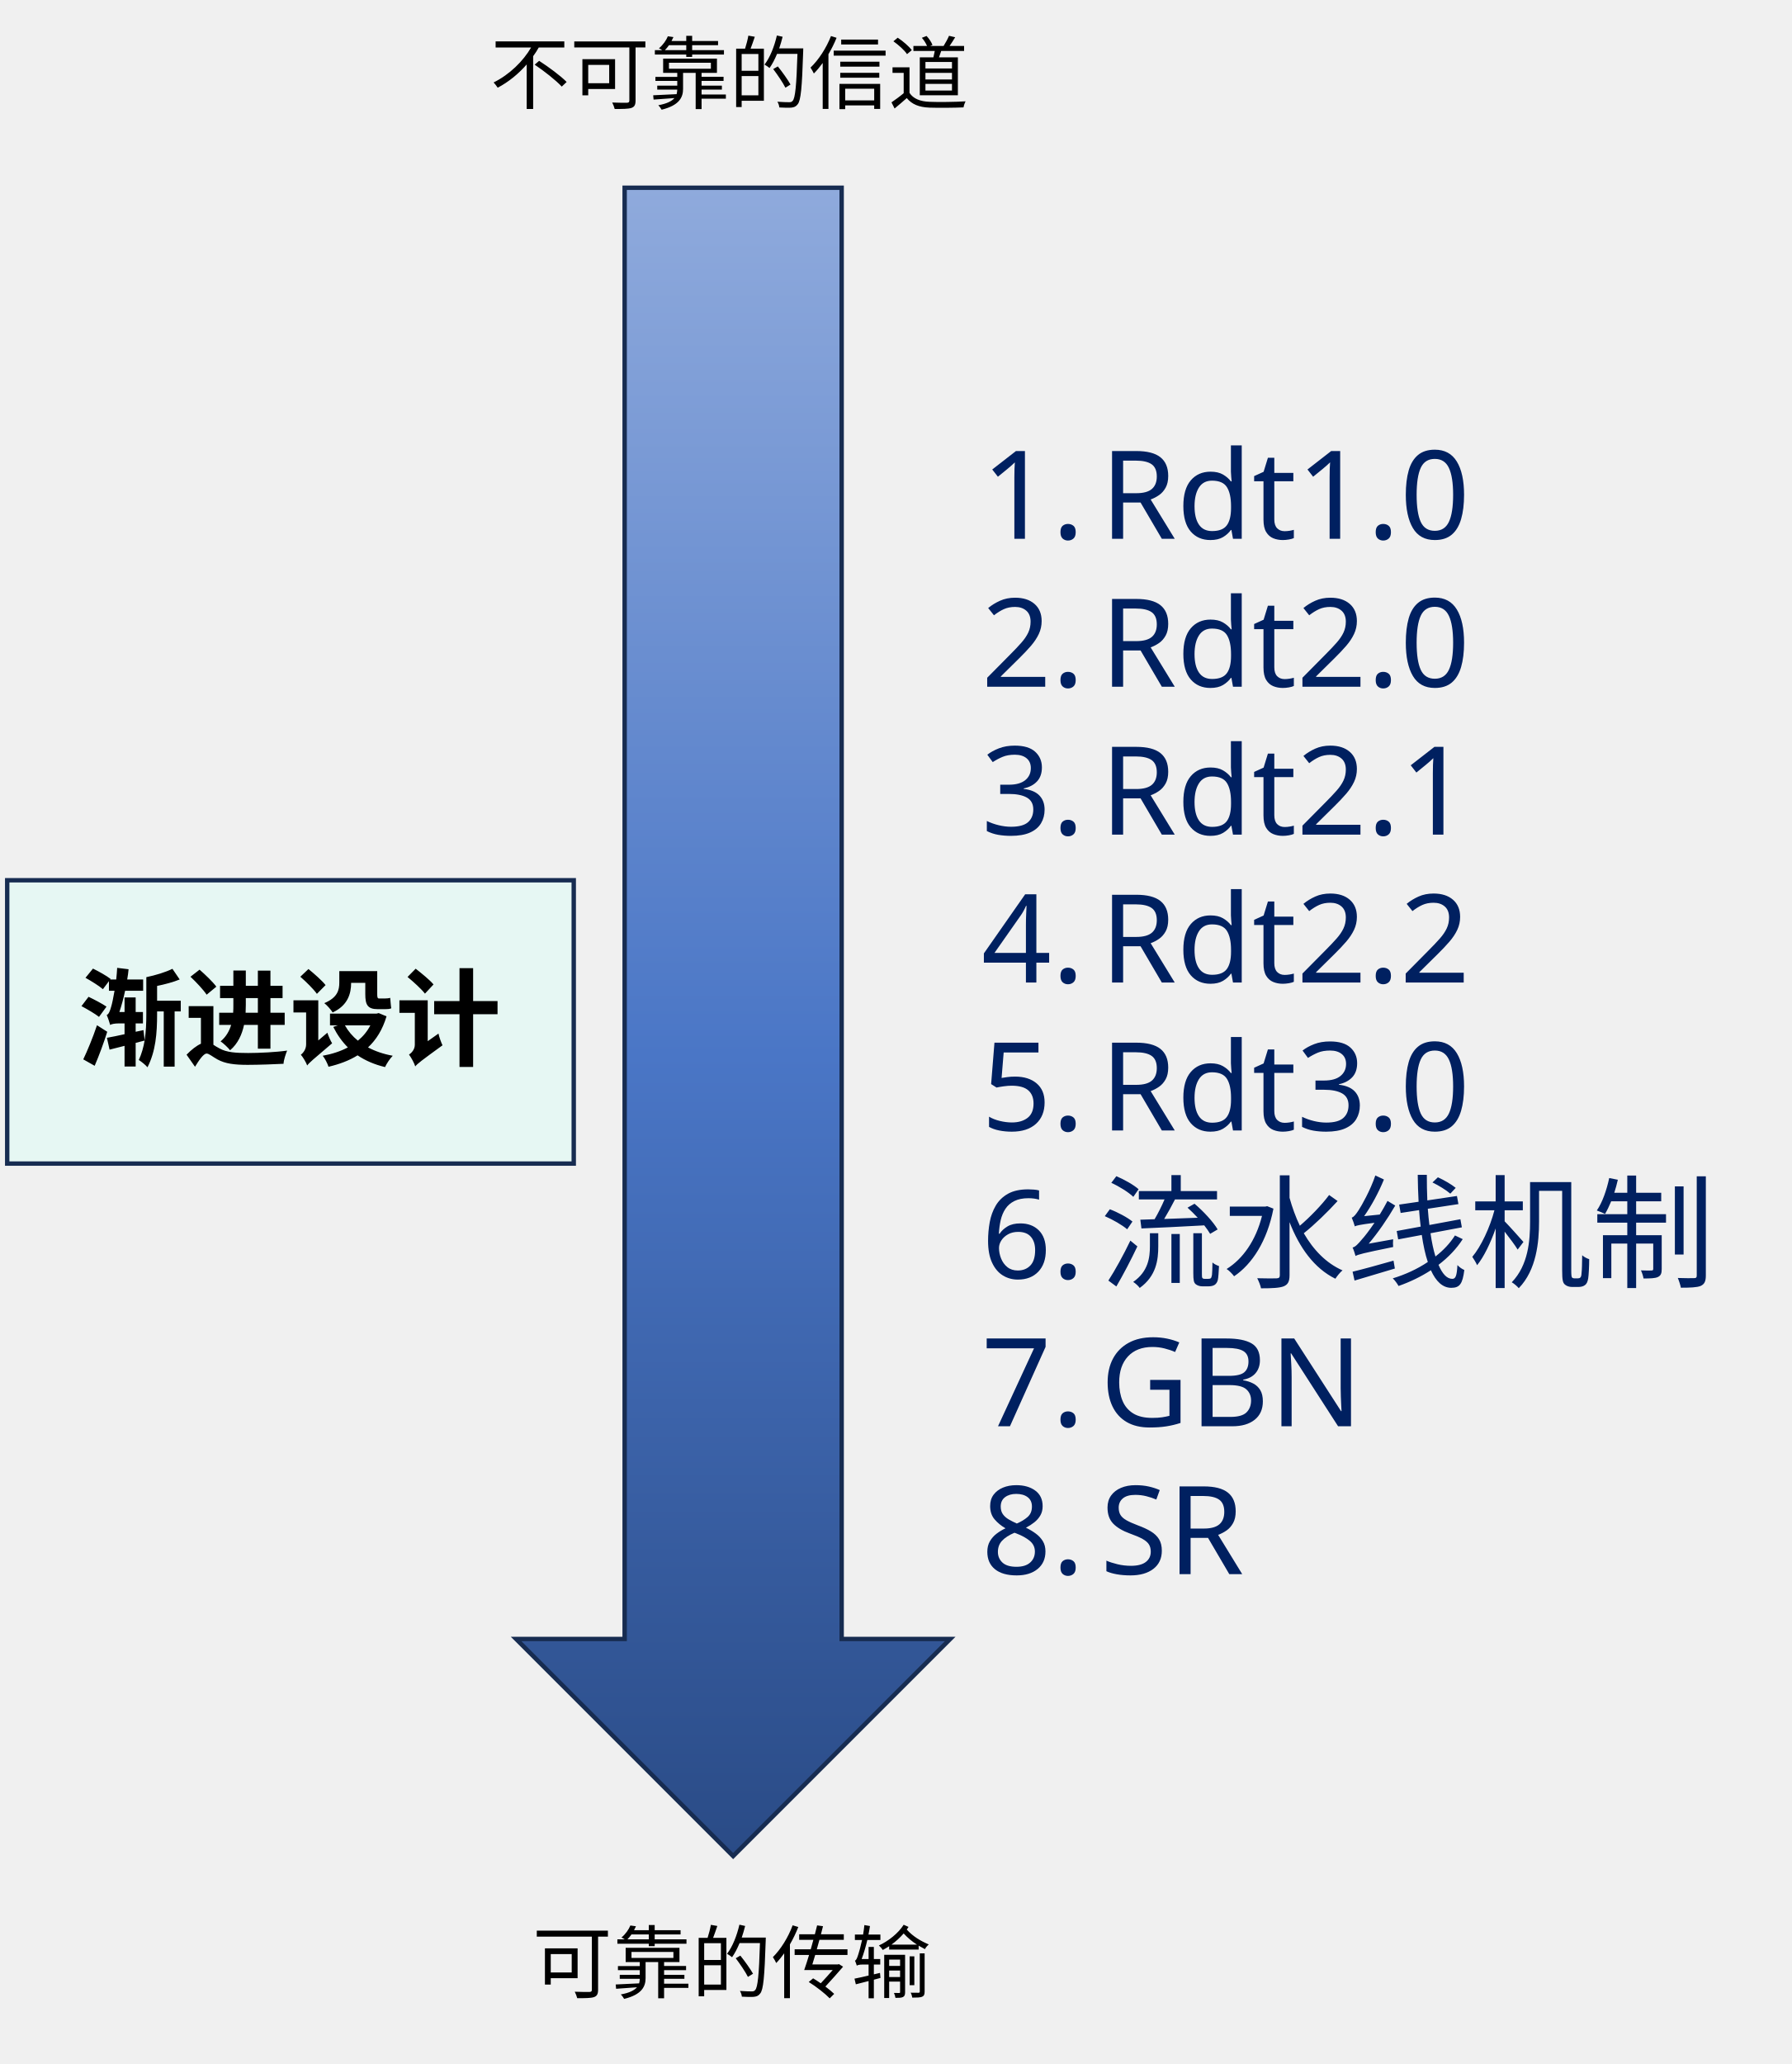
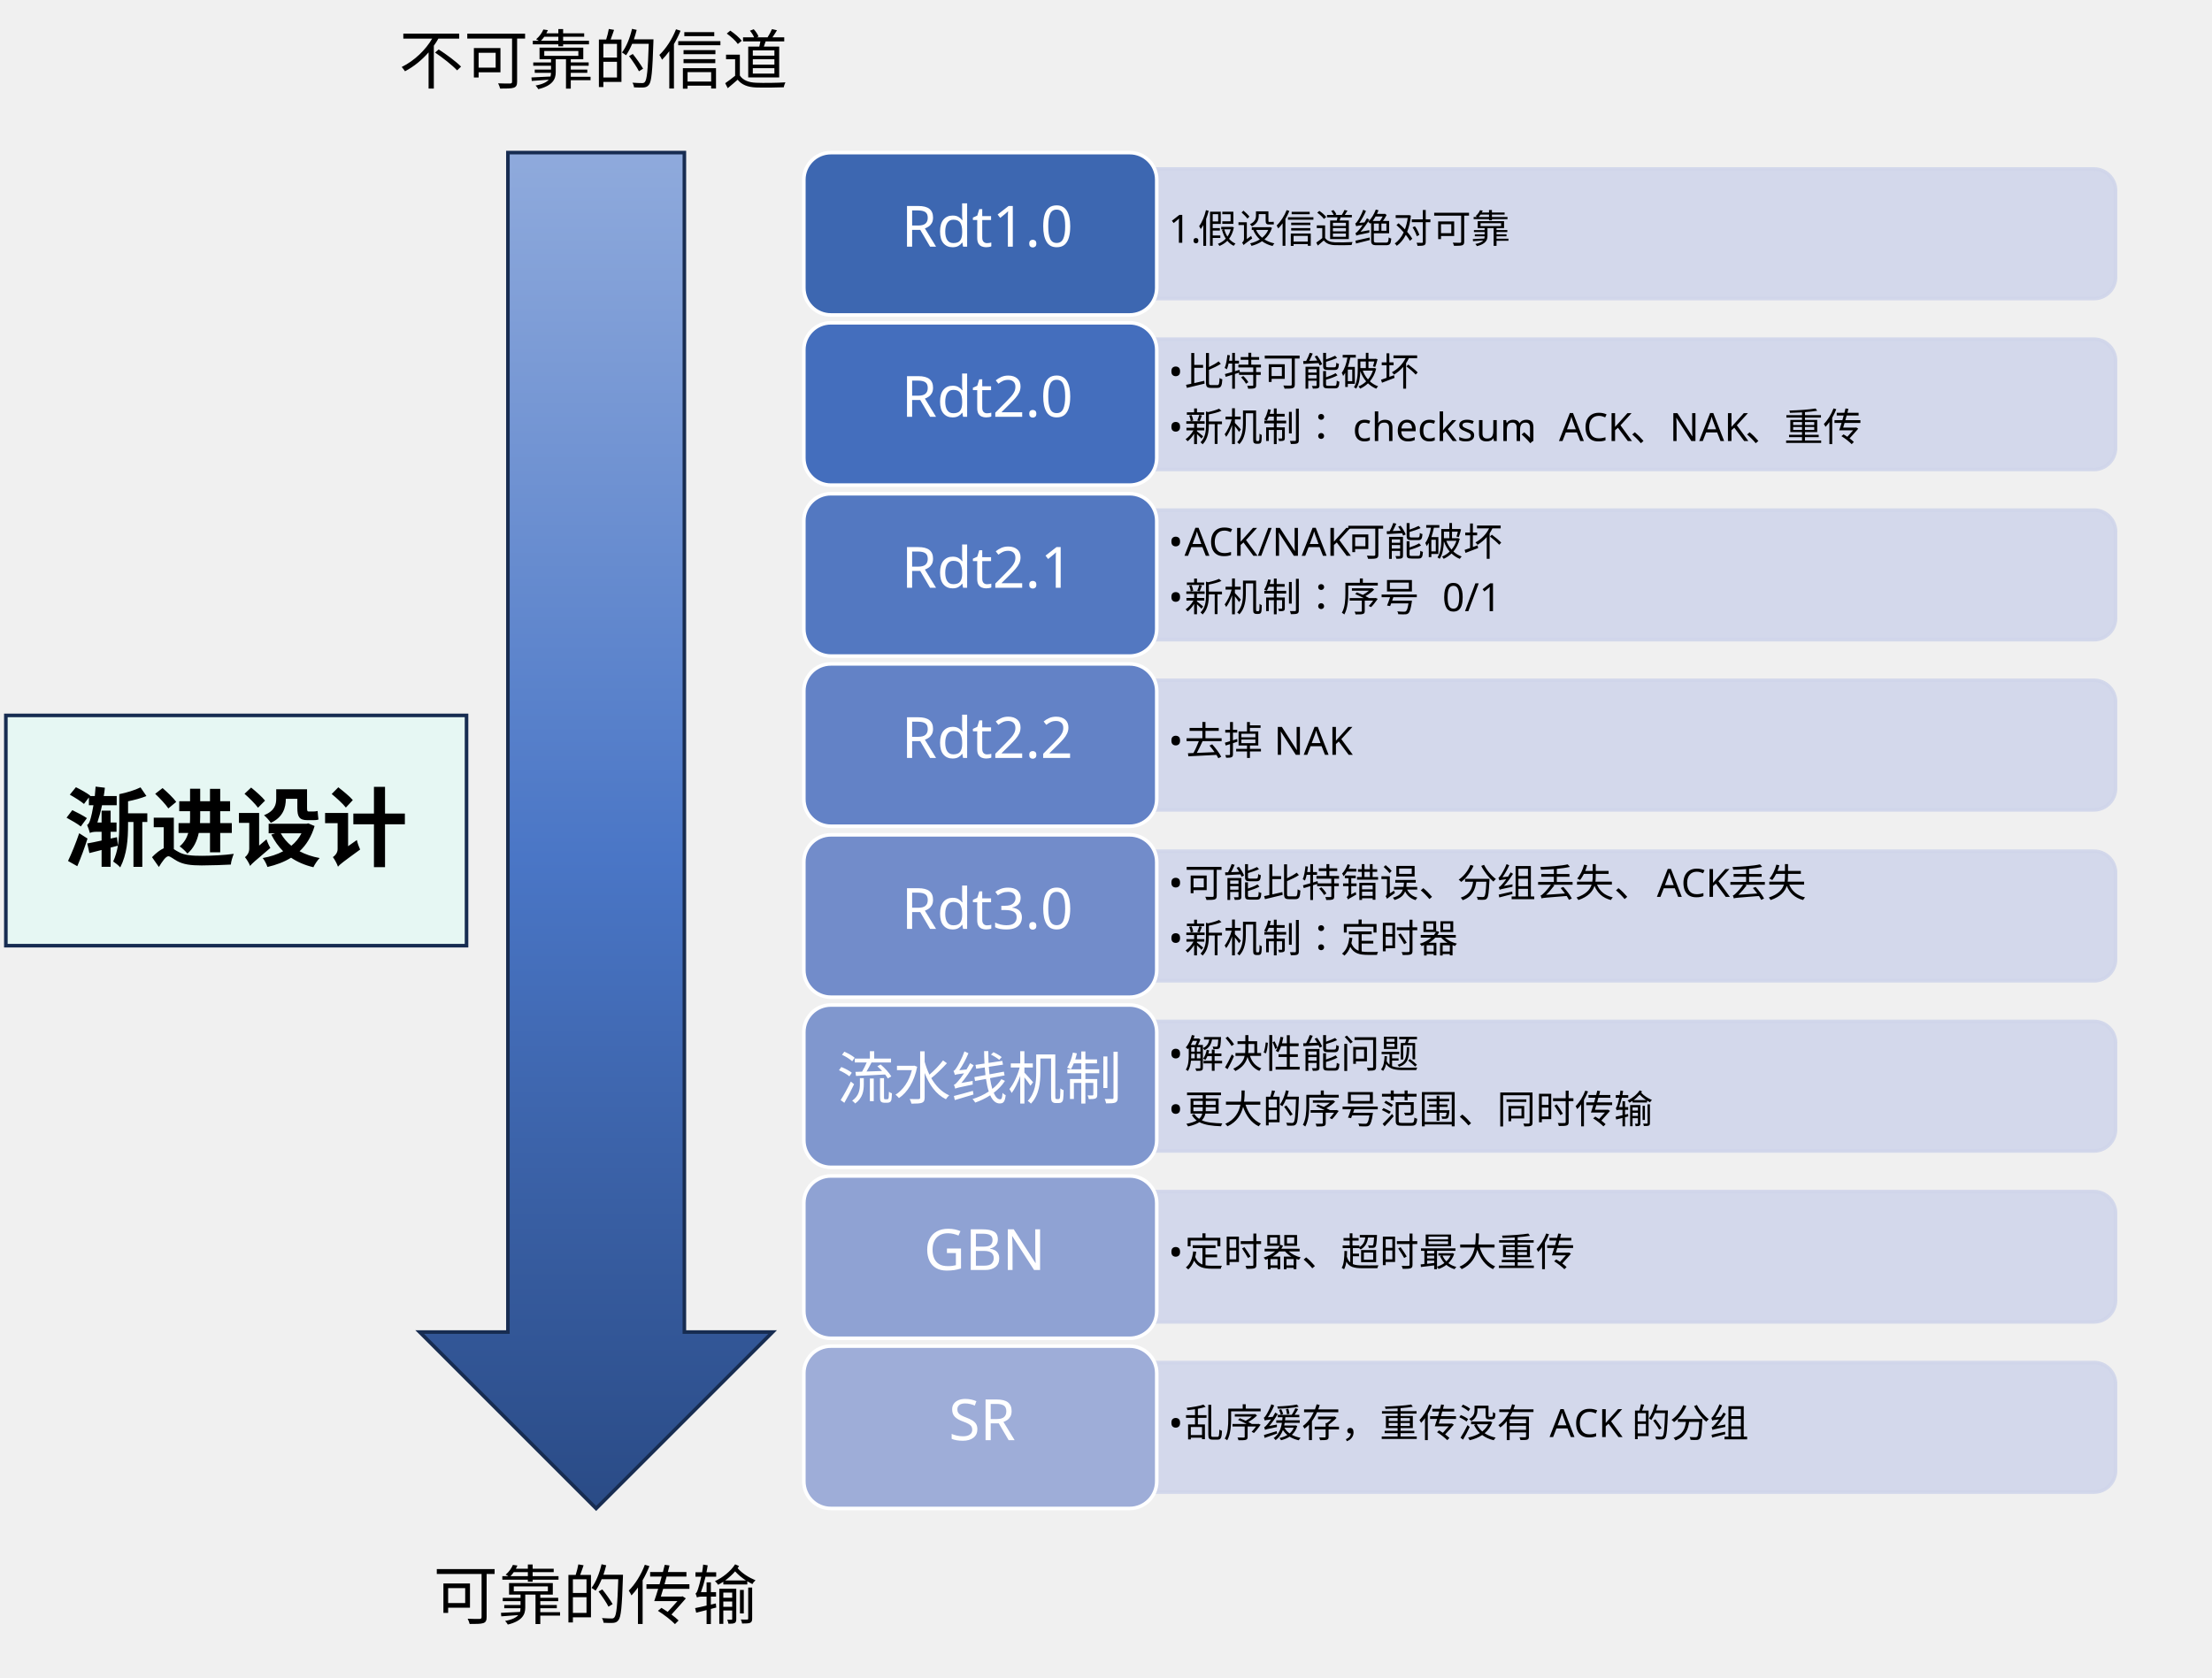
- <svg xmlns="http://www.w3.org/2000/svg" xml:space="preserve" width="1866" height="2149" overflow="hidden">
+ <svg xmlns="http://www.w3.org/2000/svg" xml:space="preserve" width="2833" height="2149" overflow="hidden">
  <defs>
-     <linearGradient id="a" x1="2426.5" x2="2426.5" y1="2106.5" y2="369.5" gradientUnits="userSpaceOnUse" spreadMethod="reflect">
+     <linearGradient id="a" x1="822.5" x2="822.5" y1="2106.5" y2="369.5" gradientUnits="userSpaceOnUse" spreadMethod="reflect">
      <stop offset="0" stop-color="#2a4b86" />
      <stop offset=".48" stop-color="#4a76c6" />
      <stop offset="1" stop-color="#8faadc" />
    </linearGradient>
  </defs>
-   <path fill="url(#a)" fill-rule="evenodd" stroke="#172c51" stroke-miterlimit="8" stroke-width="4.583" d="M2200.5 1880.5h113v-1511h226v1511h113l-226 226Z" transform="translate(-1663 -174)" />
-   <text fill="#002060" font-family="DengXian,DengXian_MSFontService,sans-serif" font-size="128" font-weight="400" transform="translate(1021.93 561)">1.</text>
-   <text fill="#002060" font-family="DengXian,DengXian_MSFontService,sans-serif" font-size="128" font-weight="400" transform="translate(1145.68 561)">Rdt1.0</text>
-   <text fill="#002060" font-family="DengXian,DengXian_MSFontService,sans-serif" font-size="128" font-weight="400" transform="translate(1021.93 715)">2.</text>
-   <text fill="#002060" font-family="DengXian,DengXian_MSFontService,sans-serif" font-size="128" font-weight="400" transform="translate(1145.68 715)">Rdt2.0</text>
-   <text fill="#002060" font-family="DengXian,DengXian_MSFontService,sans-serif" font-size="128" font-weight="400" transform="translate(1021.93 869)">3.</text>
-   <text fill="#002060" font-family="DengXian,DengXian_MSFontService,sans-serif" font-size="128" font-weight="400" transform="translate(1145.68 869)">Rdt2.1</text>
-   <text fill="#002060" font-family="DengXian,DengXian_MSFontService,sans-serif" font-size="128" font-weight="400" transform="translate(1021.93 1023)">4.</text>
-   <text fill="#002060" font-family="DengXian,DengXian_MSFontService,sans-serif" font-size="128" font-weight="400" transform="translate(1145.68 1023)">Rdt2.2</text>
-   <text fill="#002060" font-family="DengXian,DengXian_MSFontService,sans-serif" font-size="128" font-weight="400" transform="translate(1021.93 1177)">5.</text>
-   <text fill="#002060" font-family="DengXian,DengXian_MSFontService,sans-serif" font-size="128" font-weight="400" transform="translate(1145.68 1177)">Rdt3.0</text>
-   <text fill="#002060" font-family="DengXian,DengXian_MSFontService,sans-serif" font-size="128" font-weight="400" transform="translate(1021.93 1331)">6.</text>
-   <text fill="#002060" font-family="DengXian,DengXian_MSFontService,sans-serif" font-size="128" font-weight="400" transform="translate(1145.68 1331)">流水线机制</text>
-   <text fill="#002060" font-family="DengXian,DengXian_MSFontService,sans-serif" font-size="128" font-weight="400" transform="translate(1021.93 1485)">7.</text>
-   <text fill="#002060" font-family="DengXian,DengXian_MSFontService,sans-serif" font-size="128" font-weight="400" transform="translate(1145.68 1485)">GBN</text>
-   <text fill="#002060" font-family="DengXian,DengXian_MSFontService,sans-serif" font-size="128" font-weight="400" transform="translate(1021.93 1639)">8.</text>
-   <text fill="#002060" font-family="DengXian,DengXian_MSFontService,sans-serif" font-size="128" font-weight="400" transform="translate(1145.68 1639)">SR</text>
+   <path fill="url(#a)" fill-rule="evenodd" stroke="#172c51" stroke-miterlimit="8" stroke-width="4.583" d="M596.5 1880.5h113v-1511h226v1511h113l-226 226Z" transform="translate(-59 -174)" />
  <path fill="#e6f7f3" stroke="#172c51" stroke-miterlimit="8" stroke-width="4.583" d="M7.5 916.5h590v295H7.5z" />
-   <text font-family="DengXian,DengXian_MSFontService,sans-serif" font-size="110" font-weight="700" transform="translate(81.76 1101)">渐进设计</text>
-   <text font-family="DengXian,DengXian_MSFontService,sans-serif" font-size="83" font-weight="400" transform="translate(510.41 107)">不可靠的信道</text>
-   <text font-family="DengXian,DengXian_MSFontService,sans-serif" font-size="83" font-weight="400" transform="translate(554.38 2074)">可靠的传输</text>
+   <text font-family="DengXian,DengXian_MSFontService,sans-serif" font-size="110" font-weight="700" transform="translate(82.165 1101)">渐进设计</text>
+   <text font-family="DengXian,DengXian_MSFontService,sans-serif" font-size="83" font-weight="400" transform="translate(510.817 107)">不可靠的信道</text>
+   <text font-family="DengXian,DengXian_MSFontService,sans-serif" font-size="83" font-weight="400" transform="translate(554.784 2074)">可靠的传输</text>
+   <path fill="#cfd5ea" fill-opacity=".902" fill-rule="evenodd" stroke="#cfd5ea" stroke-miterlimit="8" stroke-opacity=".902" stroke-width="4.583" d="M2709.5 244.168v110.664c0 15.281-12.39 27.668-27.67 27.668H1481.5v-166h1200.33c15.28 0 27.67 12.387 27.67 27.668Z" />
+   <text font-family="DengXian,DengXian_MSFontService,sans-serif" font-size="50" font-weight="400" transform="translate(1496.42 311)">1.</text>
+   <text font-family="DengXian,DengXian_MSFontService,sans-serif" font-size="50" font-weight="400" transform="translate(1534.02 311)">假设信道绝对可靠</text>
+   <path fill="#3d67b1" fill-rule="evenodd" stroke="#fff" stroke-miterlimit="8" stroke-width="4.583" d="M1029.5 230.167c0-19.146 15.52-34.667 34.67-34.667h382.66c19.15 0 34.67 15.521 34.67 34.667v138.666c0 19.146-15.52 34.667-34.67 34.667h-382.66c-19.15 0-34.67-15.521-34.67-34.667Z" />
+   <text fill="#fff" font-family="DengXian,DengXian_MSFontService,sans-serif" font-size="73" font-weight="400" transform="translate(1154.55 316)">Rdt1.0</text>
+   <path fill="#cfd5ea" fill-opacity=".902" fill-rule="evenodd" stroke="#cfd5ea" stroke-miterlimit="8" stroke-opacity=".902" stroke-width="4.583" d="M2709.5 462.334v111.332c0 15.372-12.46 27.834-27.83 27.834H1481.5v-167h1200.17c15.37 0 27.83 12.462 27.83 27.834Z" />
+   <text font-family="DengXian,DengXian_MSFontService,sans-serif" font-size="50" font-weight="400" transform="translate(1496.42 494)">•</text>
+   <text font-family="DengXian,DengXian_MSFontService,sans-serif" font-size="50" font-weight="400" transform="translate(1517.04 494)">比特可能破坏</text>
+   <text font-family="DengXian,DengXian_MSFontService,sans-serif" font-size="50" font-weight="400" transform="translate(1496.42 565)">•</text>
+   <text font-family="DengXian,DengXian_MSFontService,sans-serif" font-size="50" font-weight="400" transform="translate(1517.04 565)">新机制：</text>
+   <text font-family="DengXian,DengXian_MSFontService,sans-serif" font-size="50" font-weight="400" transform="translate(1732.53 565)">checksum</text>
+   <text font-family="DengXian,DengXian_MSFontService,sans-serif" font-size="50" font-weight="400" transform="translate(1946.2 565)">、</text>
+   <text font-family="DengXian,DengXian_MSFontService,sans-serif" font-size="50" font-weight="400" transform="translate(1996.62 565)">ACK</text>
+   <text font-family="DengXian,DengXian_MSFontService,sans-serif" font-size="50" font-weight="400" transform="translate(2087.85 565)">、</text>
+   <text font-family="DengXian,DengXian_MSFontService,sans-serif" font-size="50" font-weight="400" transform="translate(2138.27 565)">NAK</text>
+   <text font-family="DengXian,DengXian_MSFontService,sans-serif" font-size="50" font-weight="400" transform="translate(2234.98 565)">、重传</text>
+   <path fill="#446ebd" fill-rule="evenodd" stroke="#fff" stroke-miterlimit="8" stroke-width="4.583" d="M1029.5 448.167c0-19.146 15.52-34.667 34.67-34.667h382.66c19.15 0 34.67 15.521 34.67 34.667v138.666c0 19.146-15.52 34.667-34.67 34.667h-382.66c-19.15 0-34.67-15.521-34.67-34.667Z" />
+   <text fill="#fff" font-family="DengXian,DengXian_MSFontService,sans-serif" font-size="73" font-weight="400" transform="translate(1154.55 534)">Rdt2.0</text>
+   <path fill="#cfd5ea" fill-opacity=".902" fill-rule="evenodd" stroke="#cfd5ea" stroke-miterlimit="8" stroke-opacity=".902" stroke-width="4.583" d="M2709.5 681.168v110.664c0 15.281-12.39 27.668-27.67 27.668H1481.5v-166h1200.33c15.28 0 27.67 12.387 27.67 27.668Z" />
+   <text font-family="DengXian,DengXian_MSFontService,sans-serif" font-size="50" font-weight="400" transform="translate(1496.42 712)">•</text>
+   <text font-family="DengXian,DengXian_MSFontService,sans-serif" font-size="50" font-weight="400" transform="translate(1517.04 712)">ACK/NAK</text>
+   <text font-family="DengXian,DengXian_MSFontService,sans-serif" font-size="50" font-weight="400" transform="translate(1724.03 712)">可能破坏</text>
+   <text font-family="DengXian,DengXian_MSFontService,sans-serif" font-size="50" font-weight="400" transform="translate(1496.42 783)">•</text>
+   <text font-family="DengXian,DengXian_MSFontService,sans-serif" font-size="50" font-weight="400" transform="translate(1517.04 783)">新机制：序号</text>
+   <text font-family="DengXian,DengXian_MSFontService,sans-serif" font-size="50" font-weight="400" transform="translate(1847.18 783)">0/1</text>
+   <path fill="#5378c1" fill-rule="evenodd" stroke="#fff" stroke-miterlimit="8" stroke-width="4.583" d="M1029.5 667.167c0-19.146 15.52-34.667 34.67-34.667h382.66c19.15 0 34.67 15.521 34.67 34.667v138.666c0 19.146-15.52 34.667-34.67 34.667h-382.66c-19.15 0-34.67-15.521-34.67-34.667Z" />
+   <text fill="#fff" font-family="DengXian,DengXian_MSFontService,sans-serif" font-size="73" font-weight="400" transform="translate(1154.55 753)">Rdt2.1</text>
+   <path fill="#cfd5ea" fill-opacity=".902" fill-rule="evenodd" stroke="#cfd5ea" stroke-miterlimit="8" stroke-opacity=".902" stroke-width="4.583" d="M2709.5 899.17v110.66c0 15.28-12.39 27.67-27.67 27.67H1481.5v-166h1200.33c15.28 0 27.67 12.39 27.67 27.67Z" />
+   <text font-family="DengXian,DengXian_MSFontService,sans-serif" font-size="50" font-weight="400" transform="translate(1496.42 967)">•</text>
+   <text font-family="DengXian,DengXian_MSFontService,sans-serif" font-size="50" font-weight="400" transform="translate(1517.04 967)">去掉</text>
+   <text font-family="DengXian,DengXian_MSFontService,sans-serif" font-size="50" font-weight="400" transform="translate(1631.69 967)">NAK</text>
+   <path fill="#6382c6" fill-rule="evenodd" stroke="#fff" stroke-miterlimit="8" stroke-width="4.583" d="M1029.5 885.17c0-19.15 15.52-34.67 34.67-34.67h382.66c19.15 0 34.67 15.52 34.67 34.67v138.66c0 19.15-15.52 34.67-34.67 34.67h-382.66c-19.15 0-34.67-15.52-34.67-34.67Z" />
+   <text fill="#fff" font-family="DengXian,DengXian_MSFontService,sans-serif" font-size="73" font-weight="400" transform="translate(1154.55 971)">Rdt2.2</text>
+   <path fill="#cfd5ea" fill-opacity=".902" fill-rule="evenodd" stroke="#cfd5ea" stroke-miterlimit="8" stroke-opacity=".902" stroke-width="4.583" d="M2709.5 1118.17v110.66c0 15.28-12.39 27.67-27.67 27.67H1481.5v-166h1200.33c15.28 0 27.67 12.39 27.67 27.67Z" />
+   <text font-family="DengXian,DengXian_MSFontService,sans-serif" font-size="50" font-weight="400" transform="translate(1496.42 1149)">•</text>
+   <text font-family="DengXian,DengXian_MSFontService,sans-serif" font-size="50" font-weight="400" transform="translate(1517.04 1149)">可能比特错误、分组丢失、</text>
+   <text font-family="DengXian,DengXian_MSFontService,sans-serif" font-size="50" font-weight="400" transform="translate(2122.04 1149)">ACK</text>
+   <text font-family="DengXian,DengXian_MSFontService,sans-serif" font-size="50" font-weight="400" transform="translate(2213.27 1149)">丢失</text>
+   <text font-family="DengXian,DengXian_MSFontService,sans-serif" font-size="50" font-weight="400" transform="translate(1496.42 1220)">•</text>
+   <text font-family="DengXian,DengXian_MSFontService,sans-serif" font-size="50" font-weight="400" transform="translate(1517.04 1220)">新机制：定时器</text>
+   <path fill="#728cca" fill-rule="evenodd" stroke="#fff" stroke-miterlimit="8" stroke-width="4.583" d="M1029.5 1104.17c0-19.15 15.52-34.67 34.67-34.67h382.66c19.15 0 34.67 15.52 34.67 34.67v138.66c0 19.15-15.52 34.67-34.67 34.67h-382.66c-19.15 0-34.67-15.52-34.67-34.67Z" />
+   <text fill="#fff" font-family="DengXian,DengXian_MSFontService,sans-serif" font-size="73" font-weight="400" transform="translate(1154.55 1190)">Rdt3.0</text>
+   <path fill="#cfd5ea" fill-opacity=".902" fill-rule="evenodd" stroke="#cfd5ea" stroke-miterlimit="8" stroke-opacity=".902" stroke-width="4.583" d="M2709.5 1336.17v110.66c0 15.28-12.39 27.67-27.67 27.67H1481.5v-166h1200.33c15.28 0 27.67 12.39 27.67 27.67Z" />
+   <text font-family="DengXian,DengXian_MSFontService,sans-serif" font-size="50" font-weight="400" transform="translate(1496.42 1368)">•</text>
+   <text font-family="DengXian,DengXian_MSFontService,sans-serif" font-size="50" font-weight="400" transform="translate(1517.04 1368)">解决性能问题</text>
+   <text font-family="DengXian,DengXian_MSFontService,sans-serif" font-size="50" font-weight="400" transform="translate(1496.42 1439)">•</text>
+   <text font-family="DengXian,DengXian_MSFontService,sans-serif" font-size="50" font-weight="400" transform="translate(1517.04 1439)">更大的序号范围、同时传输</text>
+   <path fill="#8097ce" fill-rule="evenodd" stroke="#fff" stroke-miterlimit="8" stroke-width="4.583" d="M1029.5 1322.17c0-19.15 15.52-34.67 34.67-34.67h382.66c19.15 0 34.67 15.52 34.67 34.67v138.66c0 19.15-15.52 34.67-34.67 34.67h-382.66c-19.15 0-34.67-15.52-34.67-34.67Z" />
+   <text fill="#fff" font-family="DengXian,DengXian_MSFontService,sans-serif" font-size="73" font-weight="400" transform="translate(1071.75 1408)">流水线机制</text>
+   <path fill="#cfd5ea" fill-opacity=".902" fill-rule="evenodd" stroke="#cfd5ea" stroke-miterlimit="8" stroke-opacity=".902" stroke-width="4.583" d="M2709.5 1554.33v111.34c0 15.37-12.46 27.83-27.83 27.83H1481.5v-167h1200.17c15.37 0 27.83 12.46 27.83 27.83Z" />
+   <text font-family="DengXian,DengXian_MSFontService,sans-serif" font-size="50" font-weight="400" transform="translate(1496.42 1622)">•</text>
+   <text font-family="DengXian,DengXian_MSFontService,sans-serif" font-size="50" font-weight="400" transform="translate(1517.04 1622)">定时器、超时最大重传</text>
+   <path fill="#8fa2d3" fill-rule="evenodd" stroke="#fff" stroke-miterlimit="8" stroke-width="4.583" d="M1029.5 1541.17c0-19.15 15.52-34.67 34.67-34.67h382.66c19.15 0 34.67 15.52 34.67 34.67v138.66c0 19.15-15.52 34.67-34.67 34.67h-382.66c-19.15 0-34.67-15.52-34.67-34.67Z" />
+   <text fill="#fff" font-family="DengXian,DengXian_MSFontService,sans-serif" font-size="73" font-weight="400" transform="translate(1183.07 1627)">GBN</text>
+   <path fill="#cfd5ea" fill-opacity=".902" fill-rule="evenodd" stroke="#cfd5ea" stroke-miterlimit="8" stroke-opacity=".902" stroke-width="4.583" d="M2709.5 1773.17v110.66c0 15.28-12.39 27.67-27.67 27.67H1481.5v-166h1200.33c15.28 0 27.67 12.39 27.67 27.67Z" />
+   <text font-family="DengXian,DengXian_MSFontService,sans-serif" font-size="50" font-weight="400" transform="translate(1496.42 1841)">•</text>
+   <text font-family="DengXian,DengXian_MSFontService,sans-serif" font-size="50" font-weight="400" transform="translate(1517.04 1841)">乱序缓存，重传没有</text>
+   <text font-family="DengXian,DengXian_MSFontService,sans-serif" font-size="50" font-weight="400" transform="translate(1984.61 1841)">ACK</text>
+   <text font-family="DengXian,DengXian_MSFontService,sans-serif" font-size="50" font-weight="400" transform="translate(2089.66 1841)">的分组</text>
+   <path fill="#9eadd8" fill-rule="evenodd" stroke="#fff" stroke-miterlimit="8" stroke-width="4.583" d="M1029.5 1759.17c0-19.15 15.52-34.67 34.67-34.67h382.66c19.15 0 34.67 15.52 34.67 34.67v138.66c0 19.15-15.52 34.67-34.67 34.67h-382.66c-19.15 0-34.67-15.52-34.67-34.67Z" />
+   <text fill="#fff" font-family="DengXian,DengXian_MSFontService,sans-serif" font-size="73" font-weight="400" transform="translate(1215.1 1845)">SR</text>
</svg>
